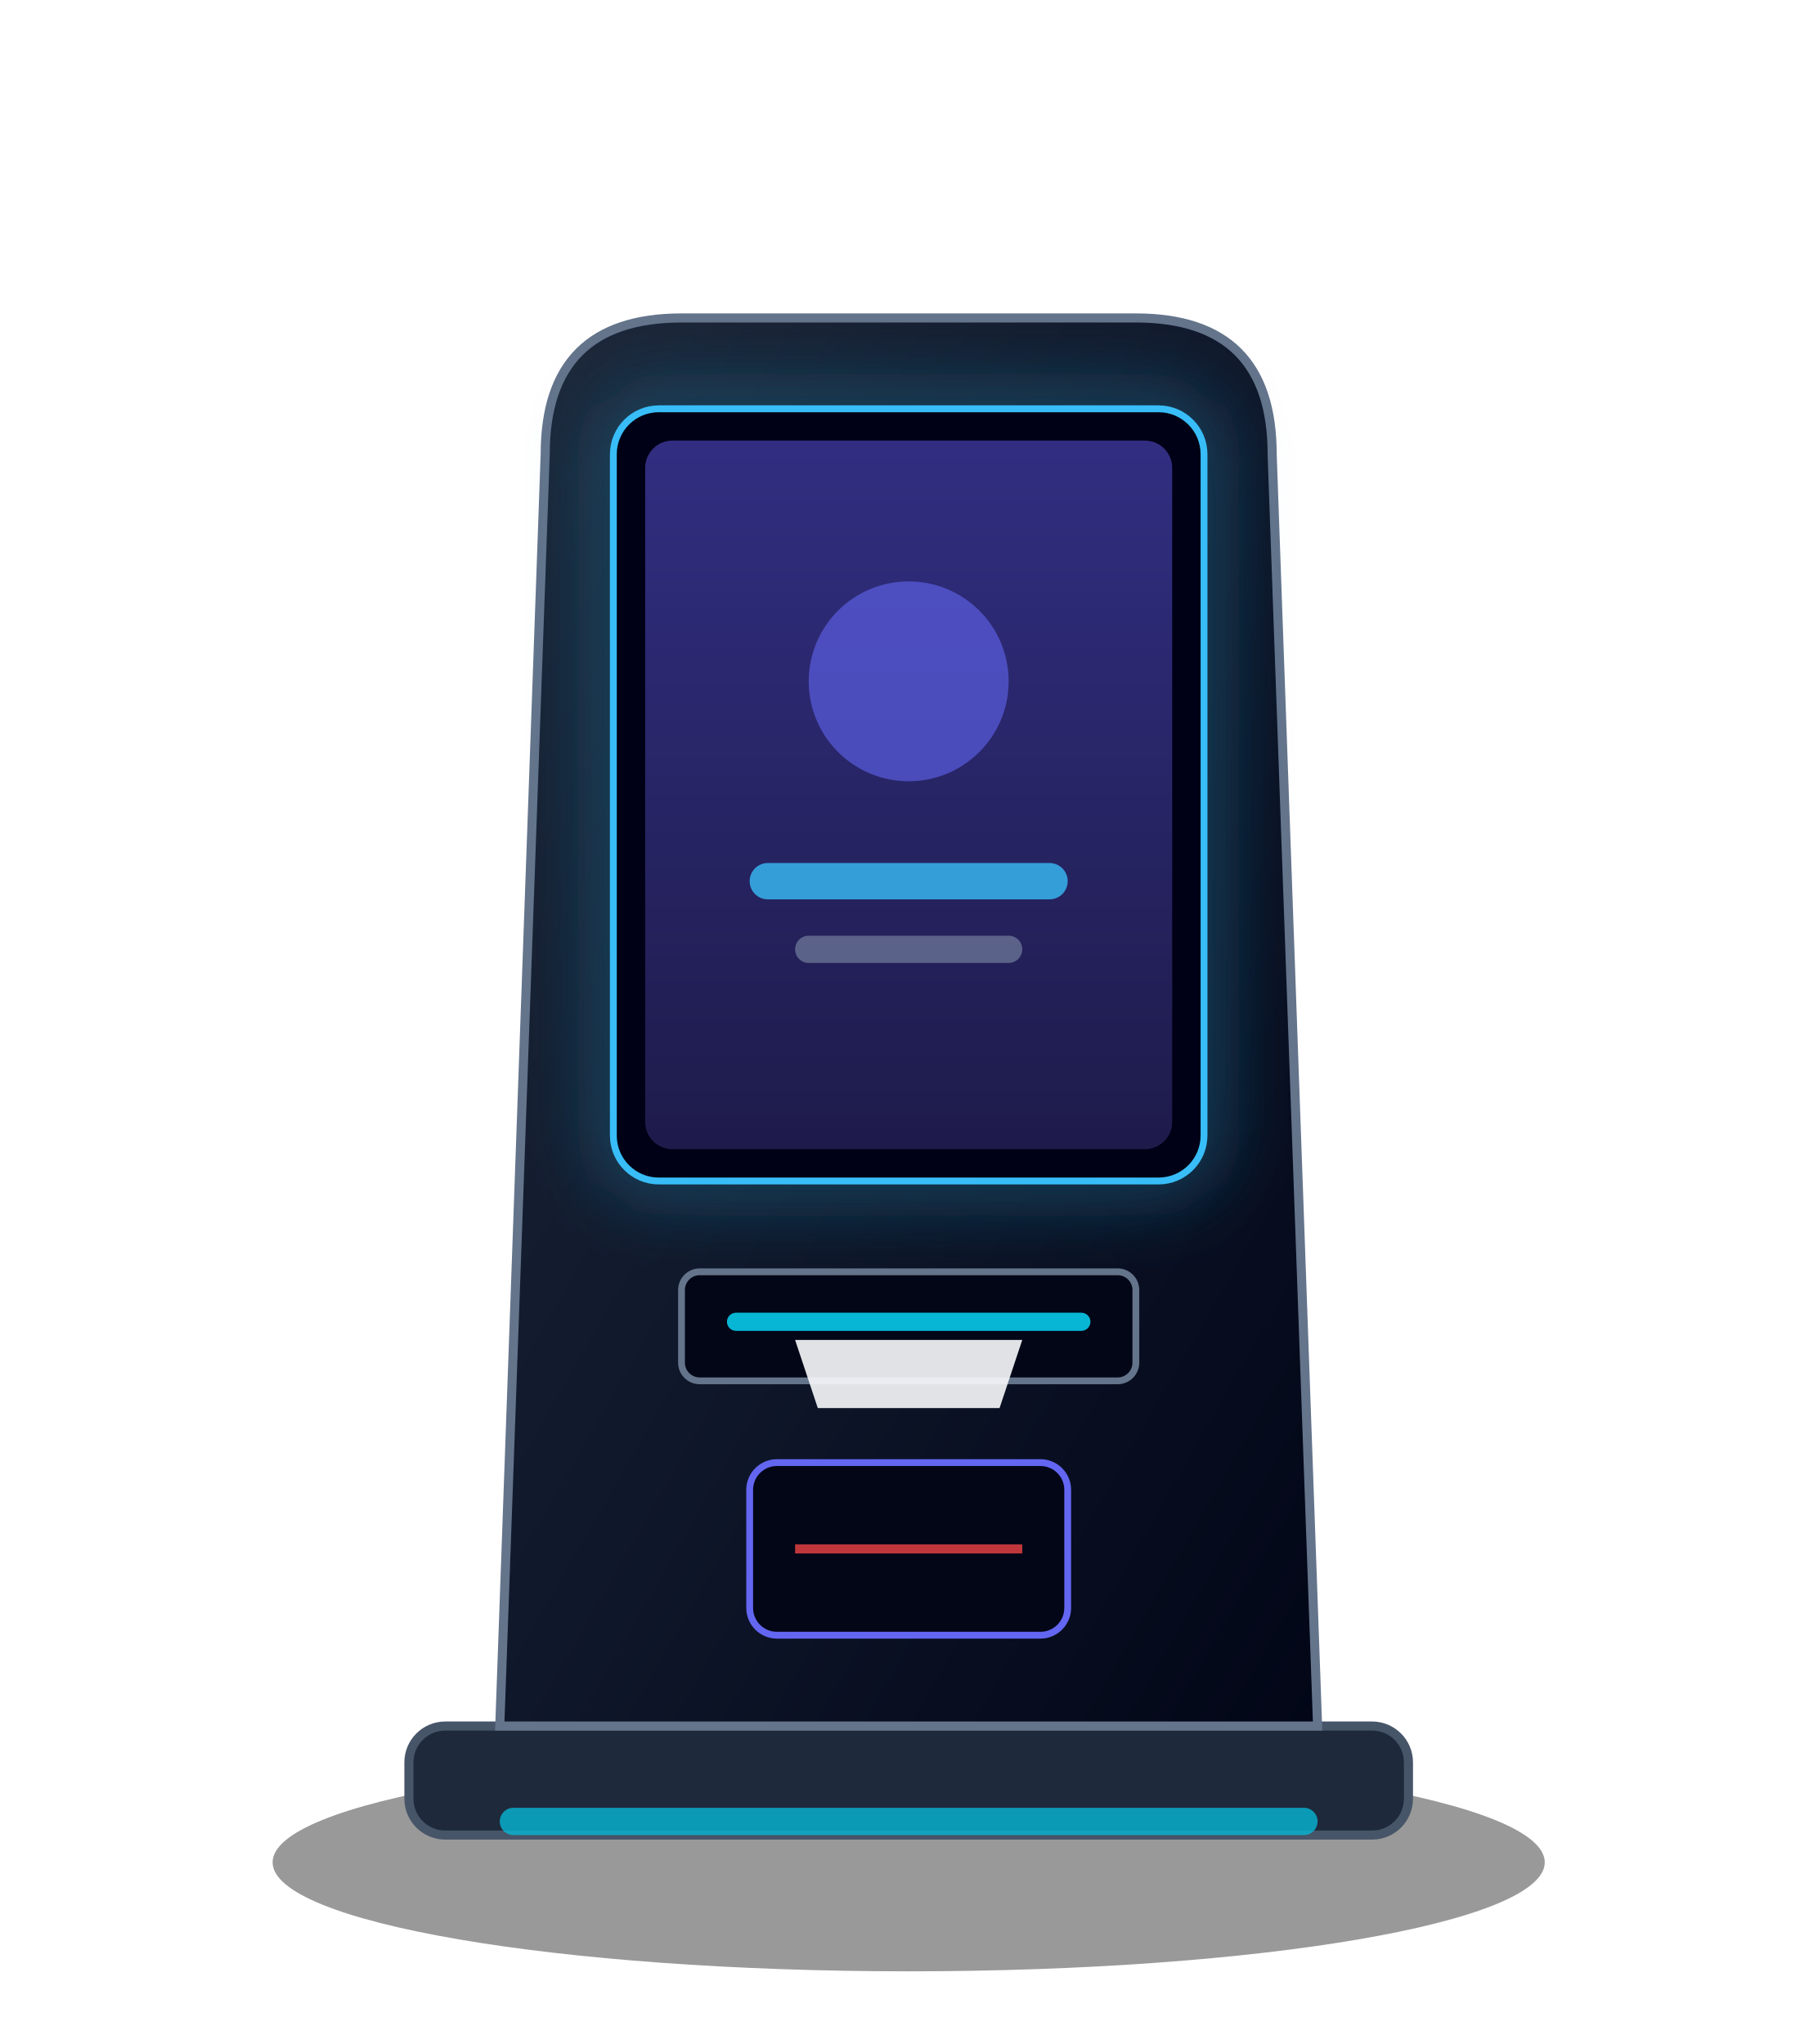
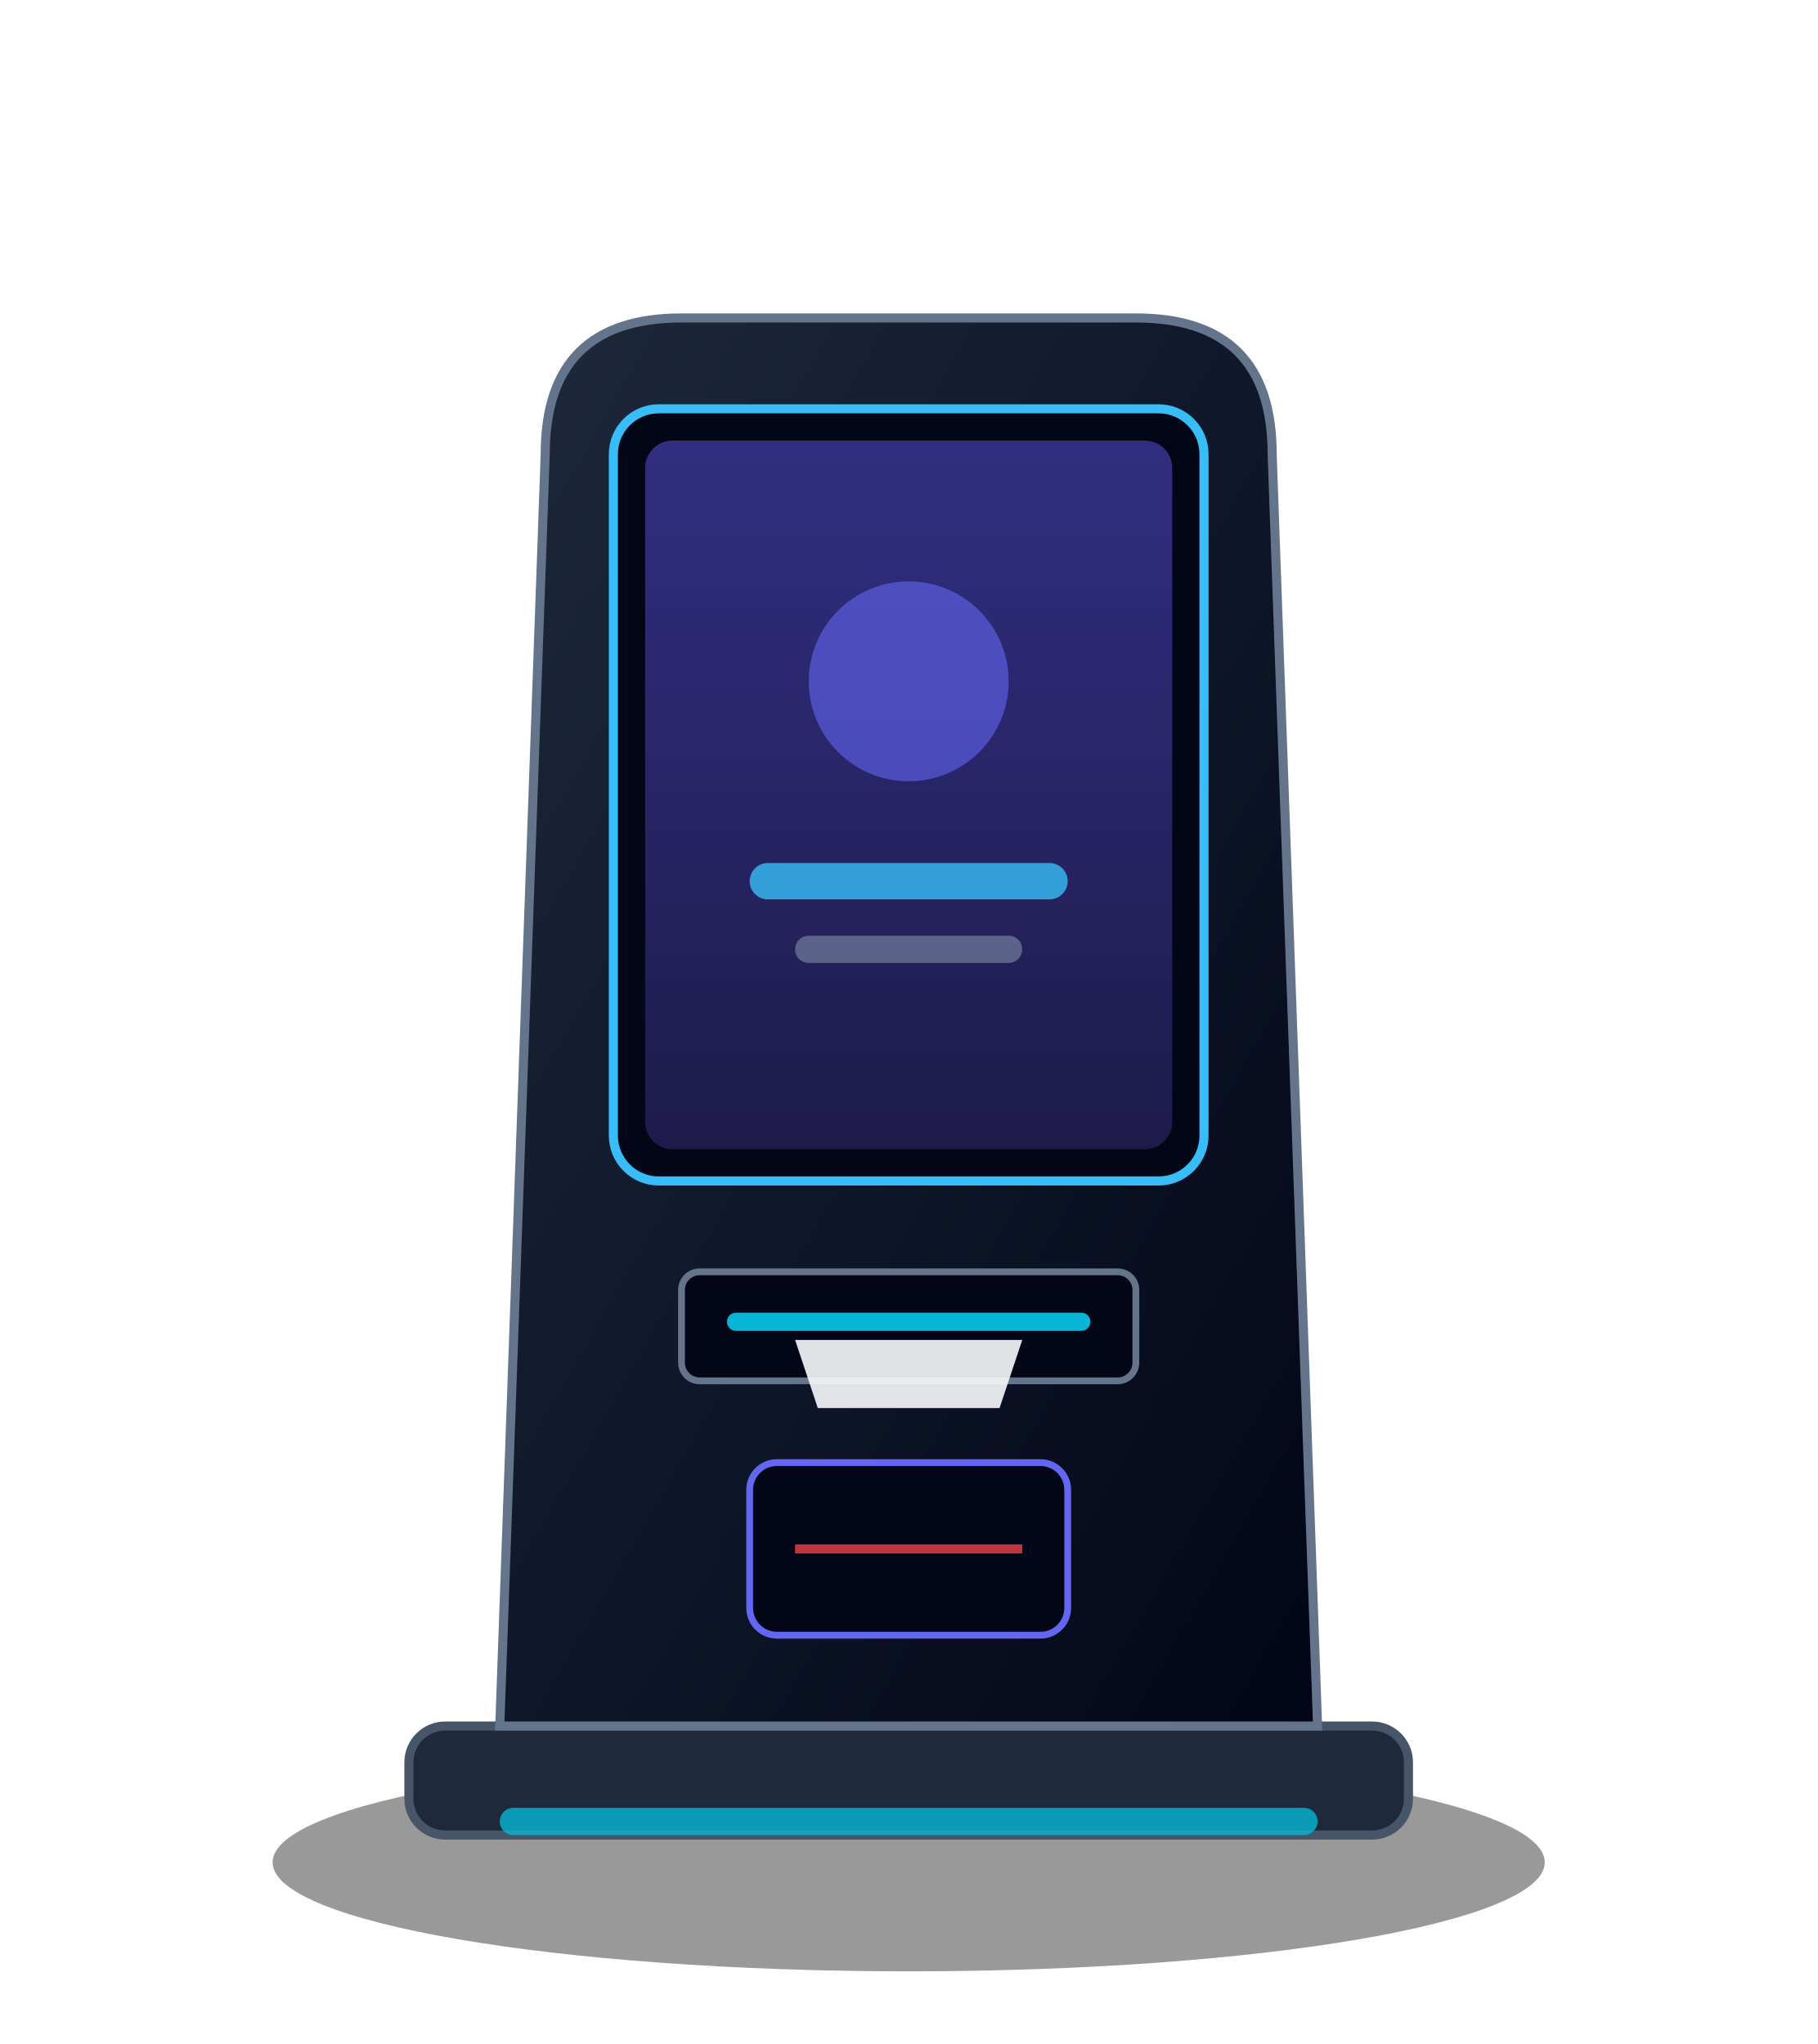
<svg xmlns="http://www.w3.org/2000/svg" viewBox="0 0 400 450" width="100%" height="100%" fill="none">
  <defs>
    <linearGradient id="body-grad-counter" x1="0%" y1="0%" x2="100%" y2="100%">
      <stop offset="0%" stop-color="#1e293b" />
      <stop offset="50%" stop-color="#0f172a" />
      <stop offset="100%" stop-color="#020617" />
    </linearGradient>
    <linearGradient id="screen-grad-counter" x1="0%" y1="0%" x2="0%" y2="100%">
      <stop offset="0%" stop-color="#312e81" />
      <stop offset="100%" stop-color="#1e1b4b" />
    </linearGradient>
-     <filter id="glow-counter" x="-20%" y="-20%" width="140%" height="140%">
-       <feGaussianBlur stdDeviation="8" result="blur" />
-       <feComposite in="SourceGraphic" in2="blur" operator="over" />
-     </filter>
  </defs>
  <ellipse cx="200" cy="410" rx="140" ry="24" fill="#000000" opacity="0.4" />
  <rect x="90" y="380" width="220" height="24" rx="8" fill="#1e293b" stroke="#475569" stroke-width="2" />
  <rect x="110" y="398" width="180" height="6" rx="3" fill="#06b6d4" opacity="0.8" />
  <path d="M 120 100 Q 120 70 150 70 L 250 70 Q 280 70 280 100 L 290 380 L 110 380 Z" fill="url(#body-grad-counter)" stroke="#64748b" stroke-width="2" />
-   <rect x="135" y="90" width="130" height="170" rx="10" fill="#020617" stroke="#38bdf8" stroke-width="1.5" filter="url(#glow-counter)" />
+   <rect x="135" y="90" width="130" height="170" rx="10" fill="#020617" stroke="#38bdf8" stroke-width="2" />
  <rect x="142" y="97" width="116" height="156" rx="6" fill="url(#screen-grad-counter)" />
  <circle cx="200" cy="150" r="22" fill="#6366f1" opacity="0.6" />
  <rect x="165" y="190" width="70" height="8" rx="4" fill="#38bdf8" opacity="0.8" />
  <rect x="175" y="206" width="50" height="6" rx="3" fill="#94a3b8" opacity="0.5" />
  <rect x="150" y="280" width="100" height="24" rx="4" fill="#020617" stroke="#64748b" stroke-width="1.5" />
  <rect x="160" y="289" width="80" height="4" rx="2" fill="#06b6d4" />
  <path d="M 175 295 L 225 295 L 220 310 L 180 310 Z" fill="#f8fafc" opacity="0.9" />
  <rect x="165" y="322" width="70" height="38" rx="6" fill="#020617" stroke="#6366f1" stroke-width="1.5" />
  <line x1="175" y1="341" x2="225" y2="341" stroke="#ef4444" stroke-width="2" opacity="0.8" />
</svg>
